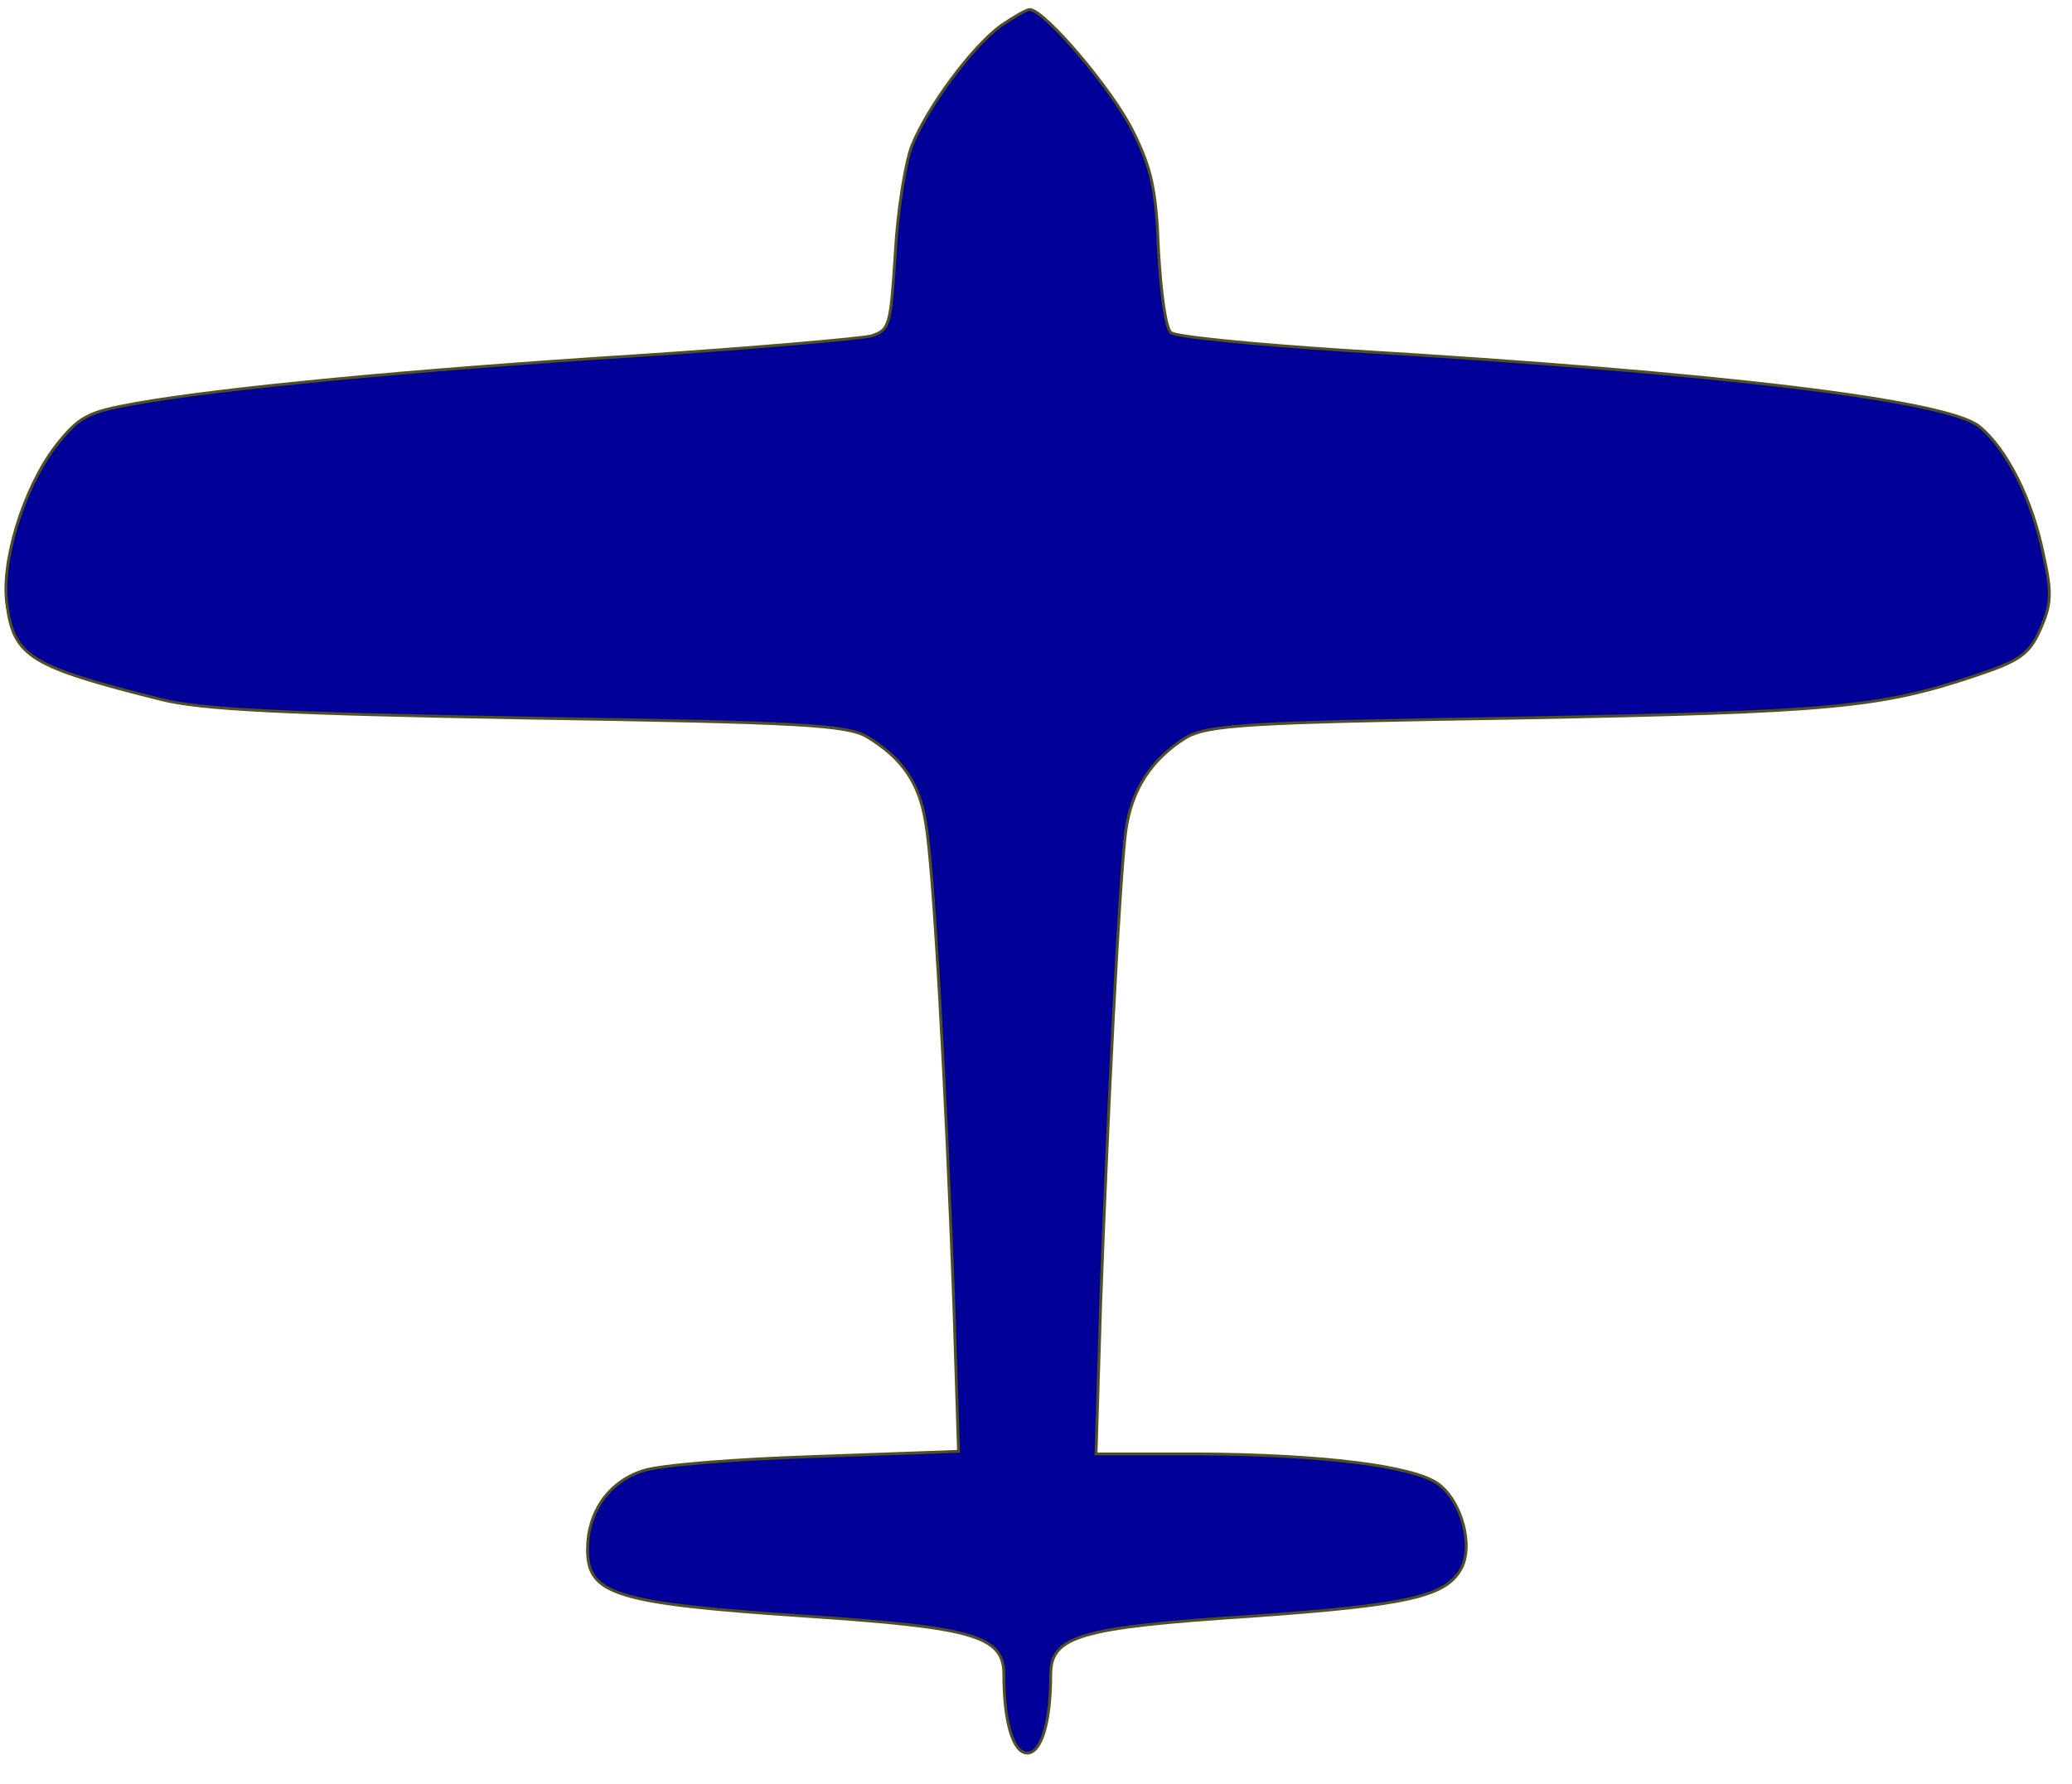
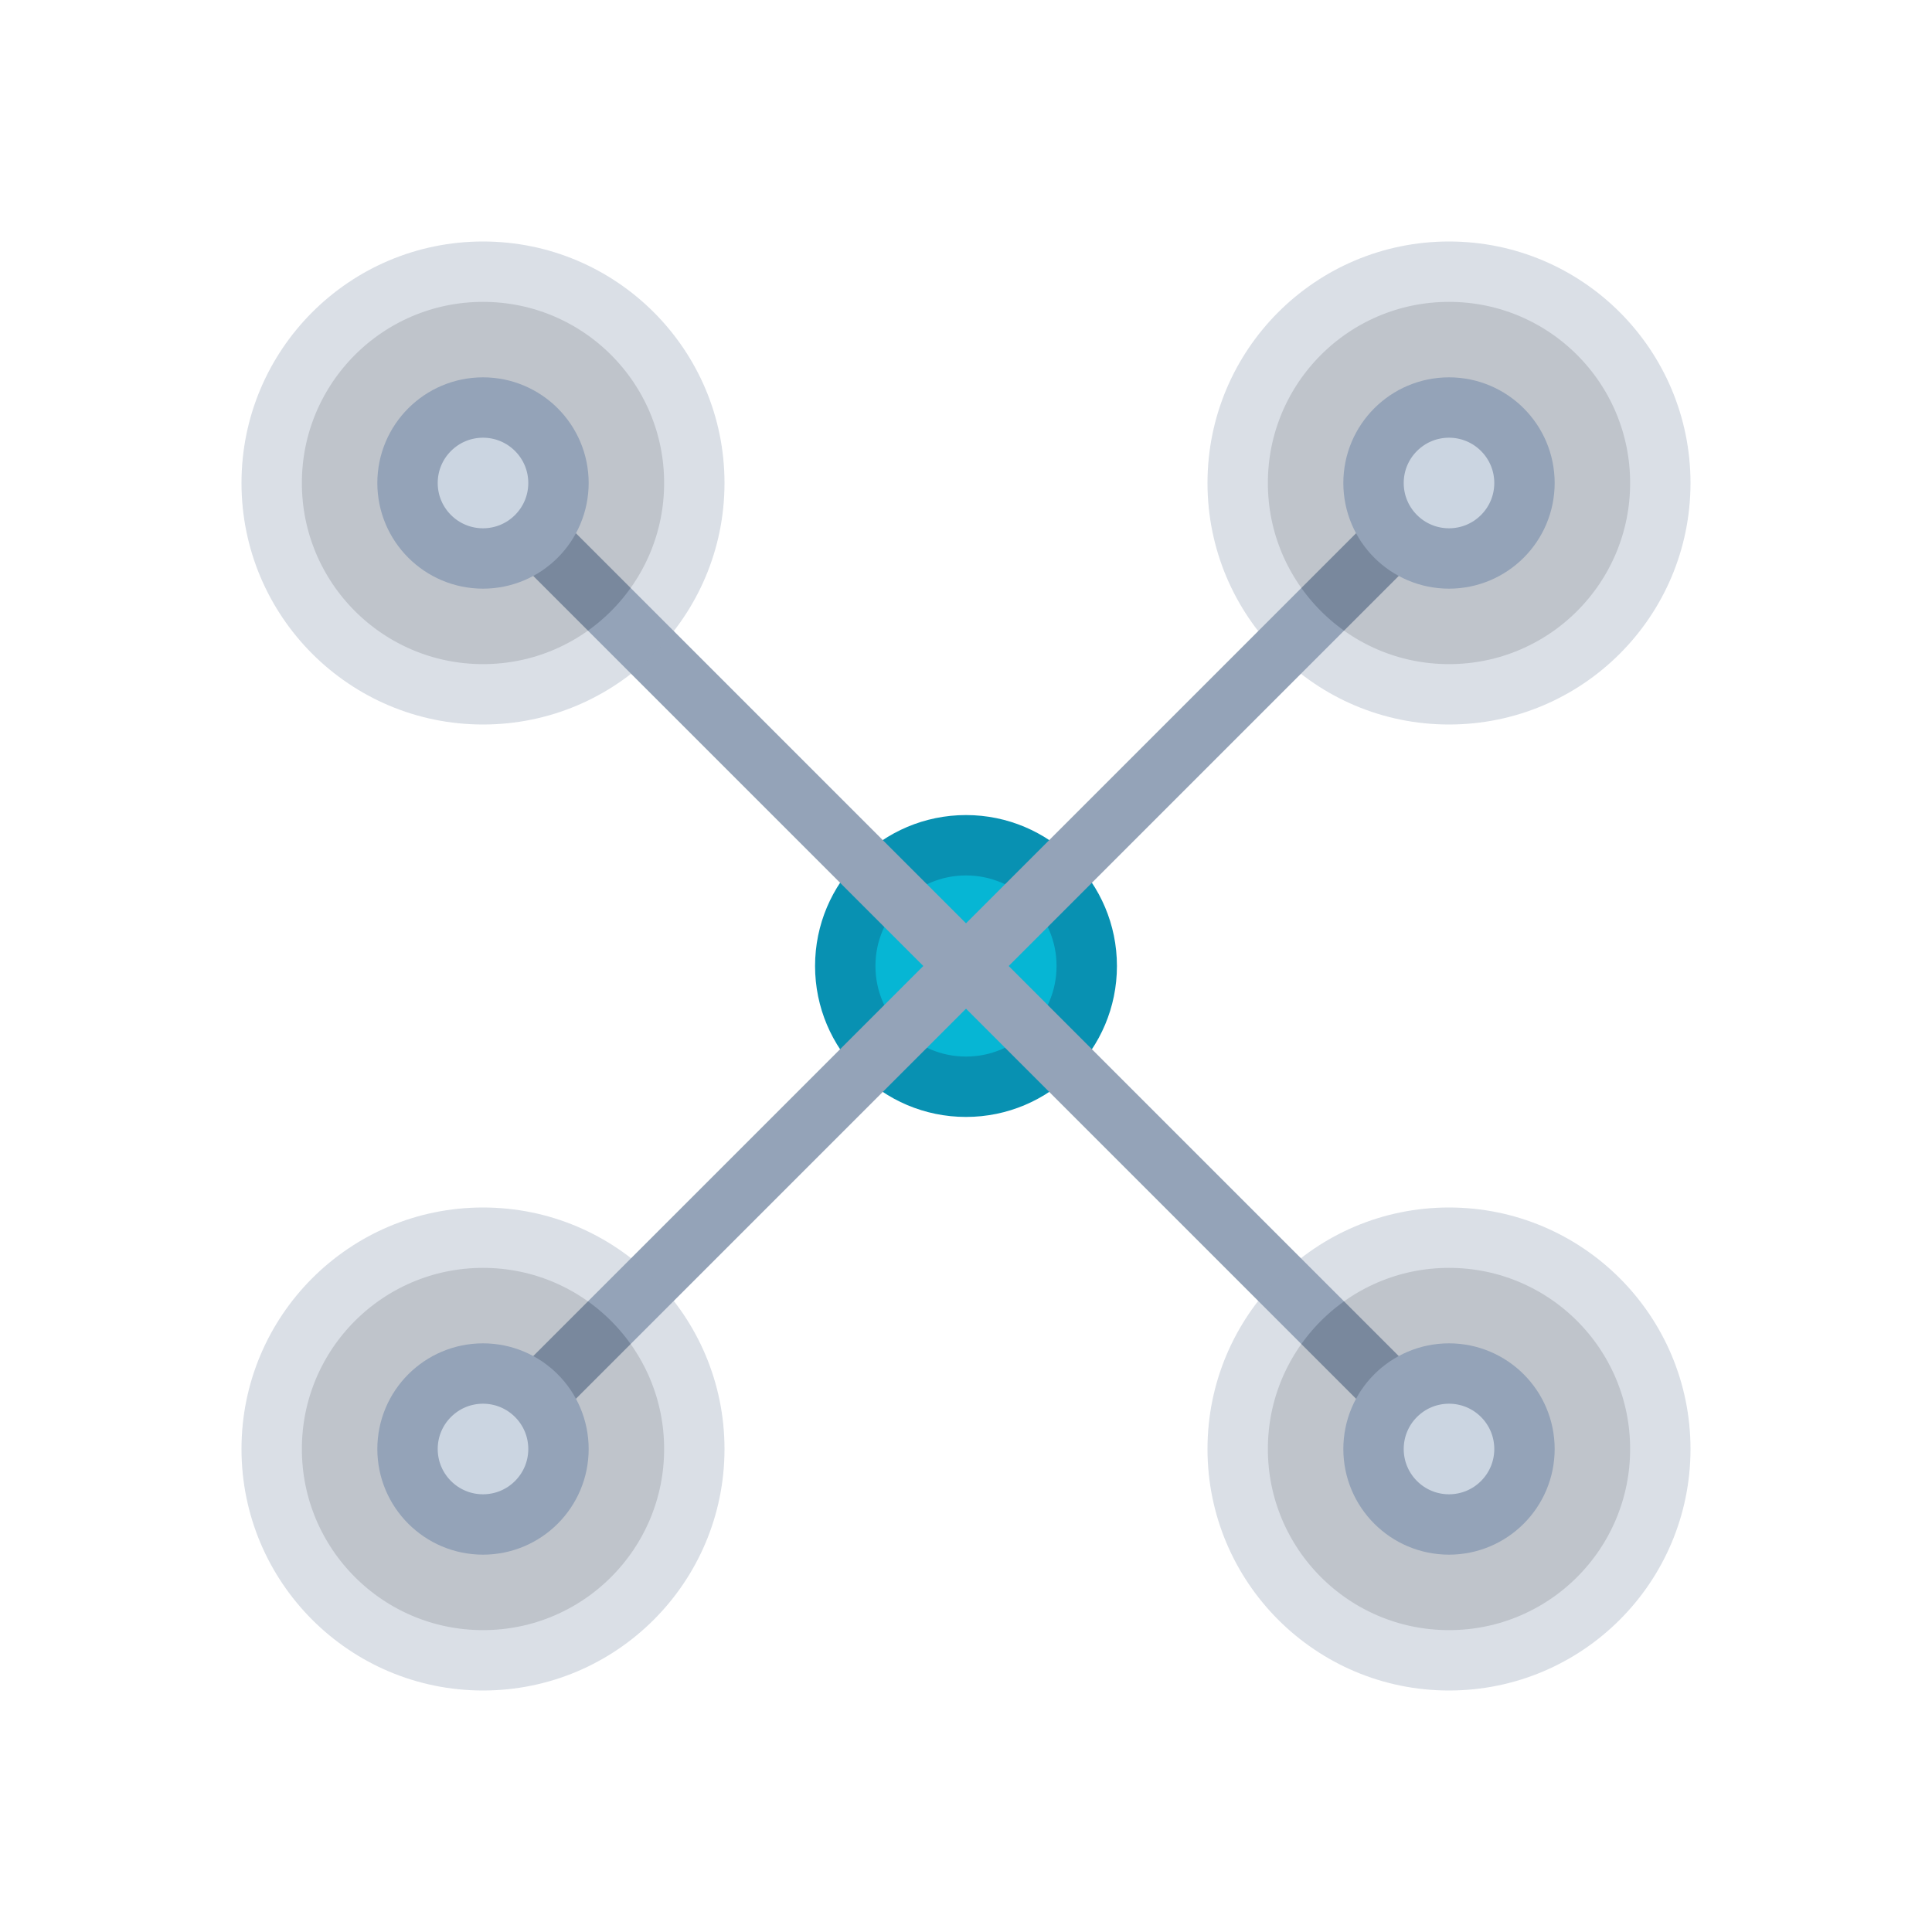
- <svg xmlns="http://www.w3.org/2000/svg" width="72" height="62" stroke="null" preserveAspectRatio="xMidYMid meet" vector-effect="non-scaling-stroke">
-   <rect id="backgroundrect" width="100%" height="100%" x="0" y="0" fill="none" stroke="none" />
-   <g stroke="null">
-     <rect id="canvas_background" width="74" height="64" x="-1" y="-1" fill="none" stroke="null" />
-   </g>
-   <g stroke="null" class="currentLayer">
-     <g id="svg_1" fill="#009" fill-opacity="1" stroke="null" class="selected" transform="translate(0,217) scale(0.1,-0.1)">
-       <path id="svg_2" fill="#009" fill-opacity="1" stroke="#514f24" d="m347.742,2161.046c-10.043,-7.426 -25.514,-28.221 -30.943,-41.885c-2.171,-5.644 -4.886,-22.279 -5.7,-37.132c-1.629,-25.25 -1.9,-26.735 -8.414,-28.815c-3.8,-0.891 -40.443,-4.159 -81.428,-6.832c-78.985,-5.05 -144.128,-11.288 -174.256,-16.635c-16.557,-2.971 -19.543,-4.456 -27.686,-14.853c-11.129,-14.556 -19.271,-40.697 -16.828,-55.55c2.443,-17.526 8.143,-21.091 53.2,-32.379c13.571,-3.565 43.7,-5.05 127.571,-6.535c94.728,-1.485 111.014,-2.376 118.071,-6.535c12.214,-7.426 18.186,-16.041 20.357,-30.003c2.714,-14.853 7.057,-93.871 9.771,-167.541l1.629,-50.797l-49.671,-1.782c-27.414,-0.891 -54.557,-2.971 -60.257,-5.05c-11.671,-3.862 -19,-14.259 -19,-27.329c0,-15.744 10.043,-18.715 76.542,-23.171c57.543,-3.862 68.128,-6.832 68.128,-20.2c0,-16.635 3.257,-27.329 8.143,-27.329c4.886,0 8.143,10.694 8.143,27.329c0,13.368 10.314,16.338 69.485,20.2c54.557,3.862 67.585,6.832 73.014,16.338c4.614,8.021 0.271,23.765 -7.871,29.706c-8.686,6.238 -40.171,10.1 -82.785,10.397l-36.1,0l1.629,52.876c2.443,65.65 6.514,146.45 8.686,163.382c1.9,14.556 8.957,25.25 20.9,32.676c7.6,4.456 21.443,5.347 115.899,6.832c108.299,2.079 125.399,3.565 158.785,14.853c15.2,5.05 18.457,7.426 22.257,16.041c3.8,8.615 4.071,12.476 1.086,25.844c-3.8,19.012 -12.757,36.835 -22.257,44.559c-11.129,9.209 -90.657,18.715 -219.584,26.438c-32.028,2.079 -59.714,4.753 -61.342,6.238c-1.9,1.485 -3.529,14.259 -4.343,28.518c-0.814,21.388 -2.443,28.518 -8.957,41.588c-7.057,14.259 -30.671,42.182 -35.828,42.182c-1.086,0 -5.7,-2.674 -10.043,-5.644z" />
-     </g>
-   </g>
+ <svg xmlns="http://www.w3.org/2000/svg" viewBox="0 0 64 64" fill="none" stroke="#94A3B8" stroke-width="2" stroke-linecap="round" stroke-linejoin="round">
+   <circle cx="32" cy="32" r="4" fill="#06B6D4" stroke="#0891B2" />
+   <line x1="32" y1="32" x2="16" y2="16" />
+   <line x1="32" y1="32" x2="48" y2="16" />
+   <line x1="32" y1="32" x2="16" y2="48" />
+   <line x1="32" y1="32" x2="48" y2="48" />
+   <circle cx="16" cy="16" r="7" fill="#475569" opacity="0.35" />
+   <circle cx="48" cy="16" r="7" fill="#475569" opacity="0.35" />
+   <circle cx="16" cy="48" r="7" fill="#475569" opacity="0.35" />
+   <circle cx="48" cy="48" r="7" fill="#475569" opacity="0.35" />
+   <circle cx="16" cy="16" r="2.5" fill="#CBD5E1" />
+   <circle cx="48" cy="16" r="2.5" fill="#CBD5E1" />
+   <circle cx="16" cy="48" r="2.5" fill="#CBD5E1" />
+   <circle cx="48" cy="48" r="2.5" fill="#CBD5E1" />
</svg>
